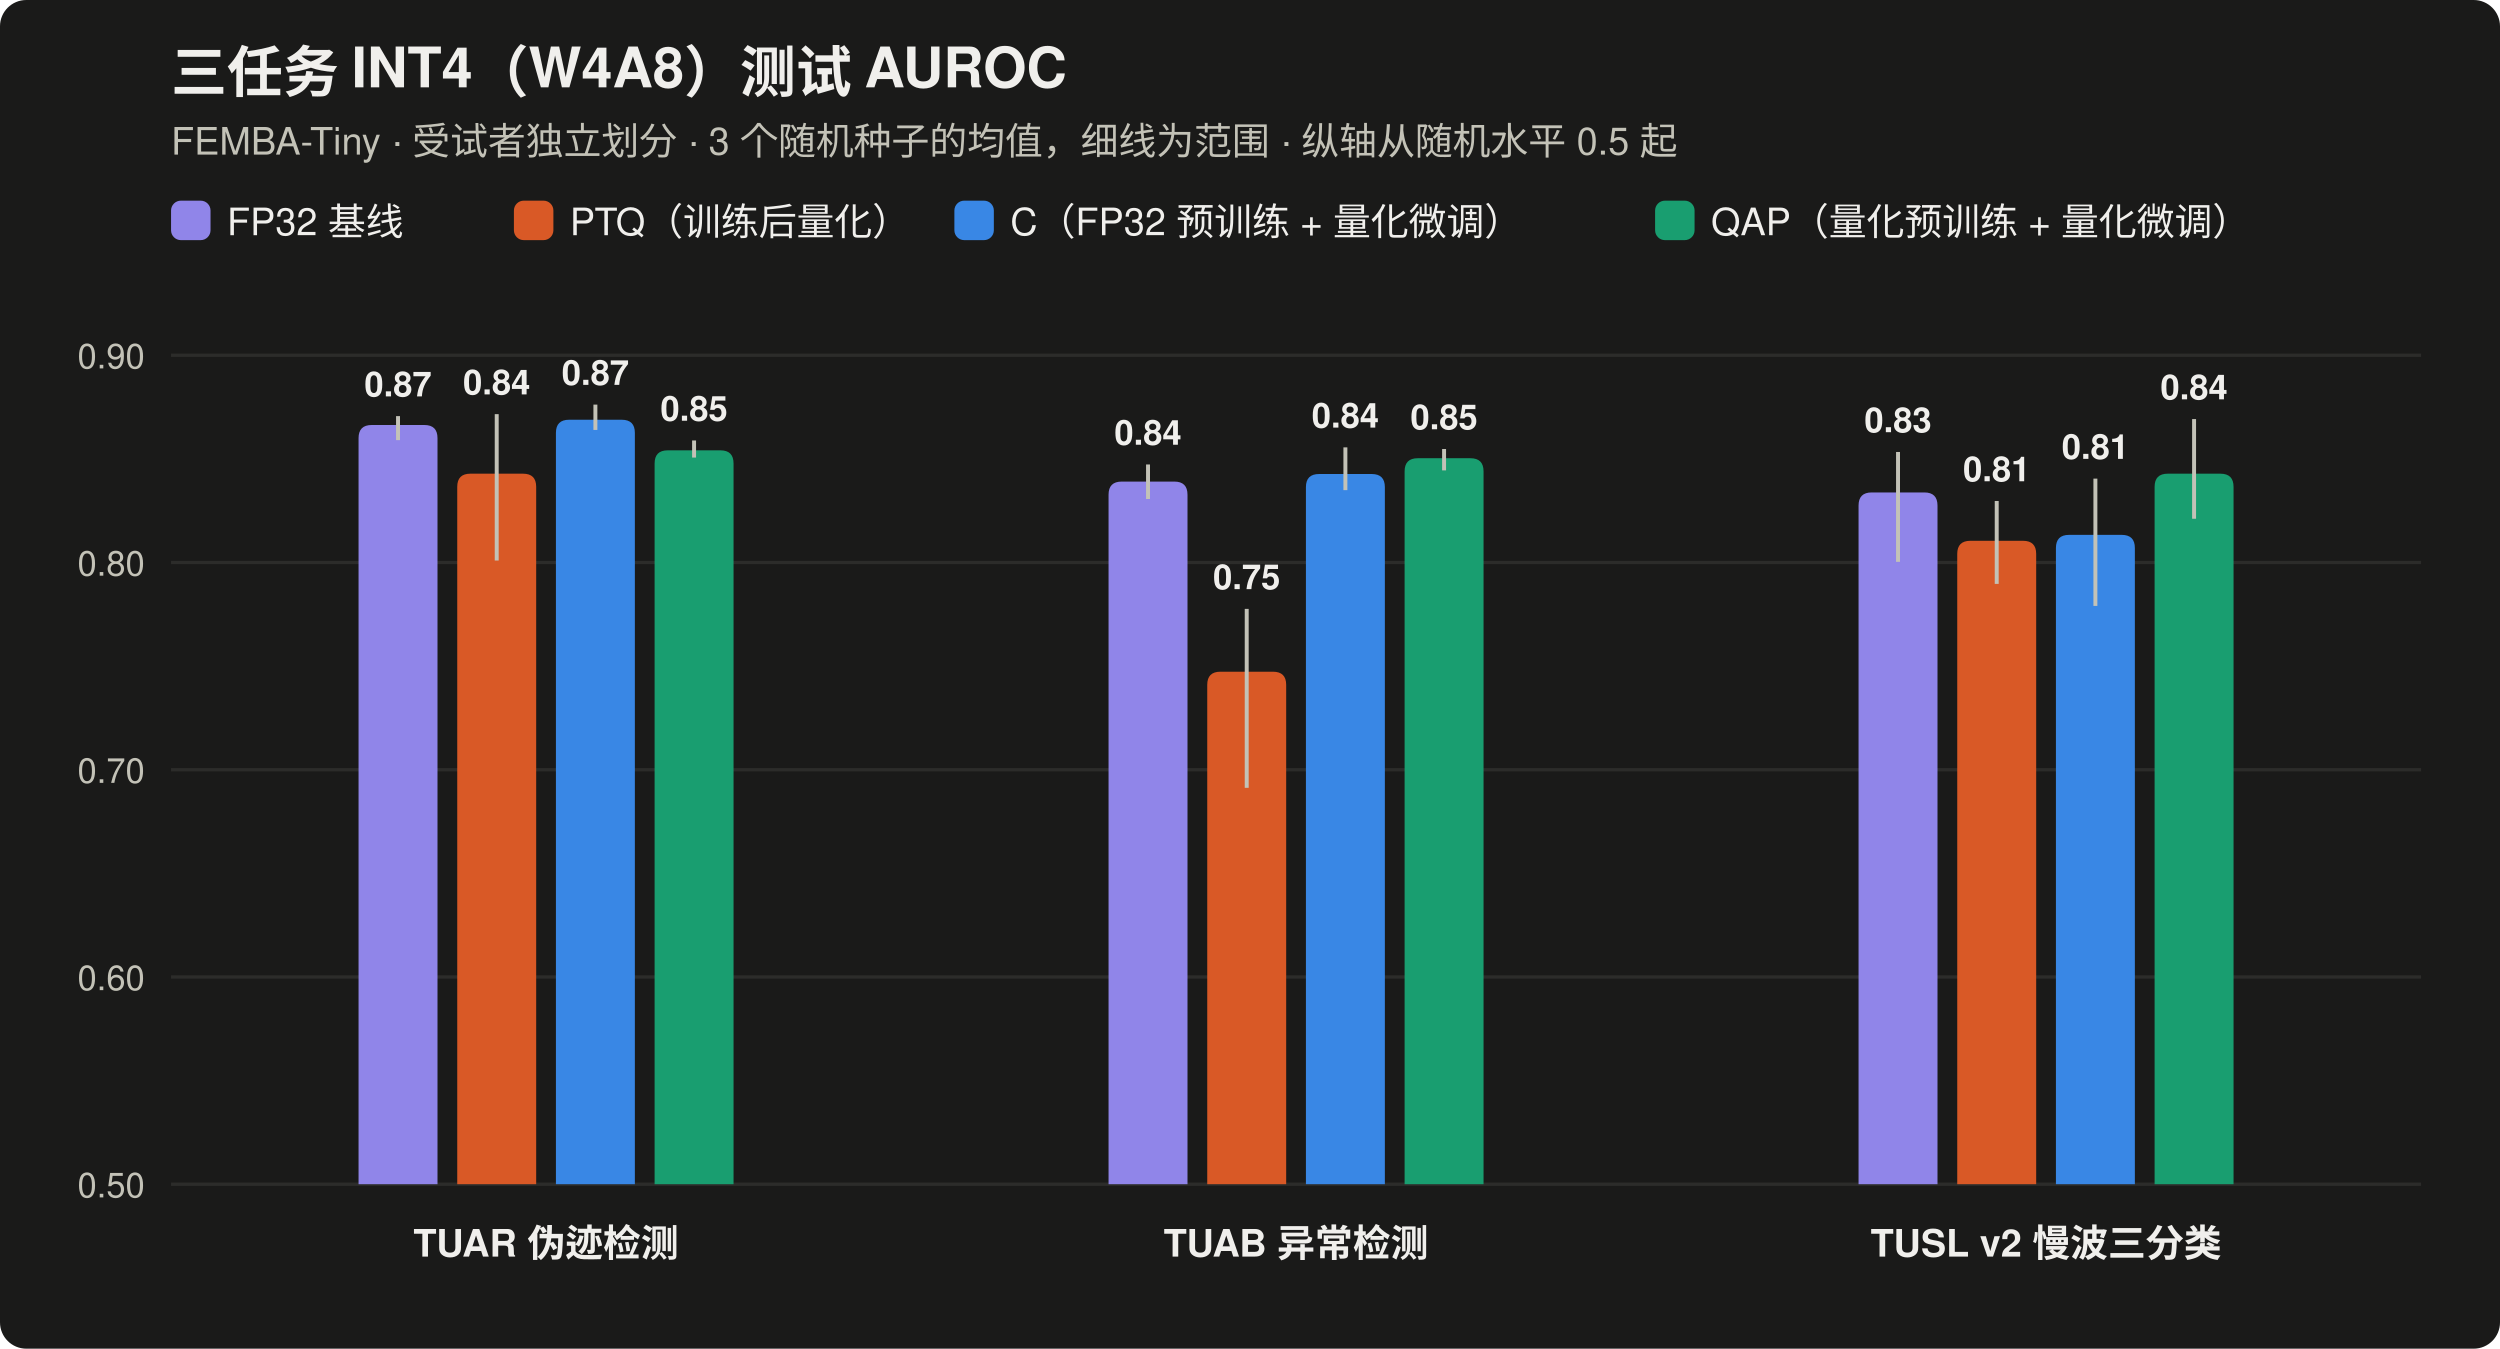
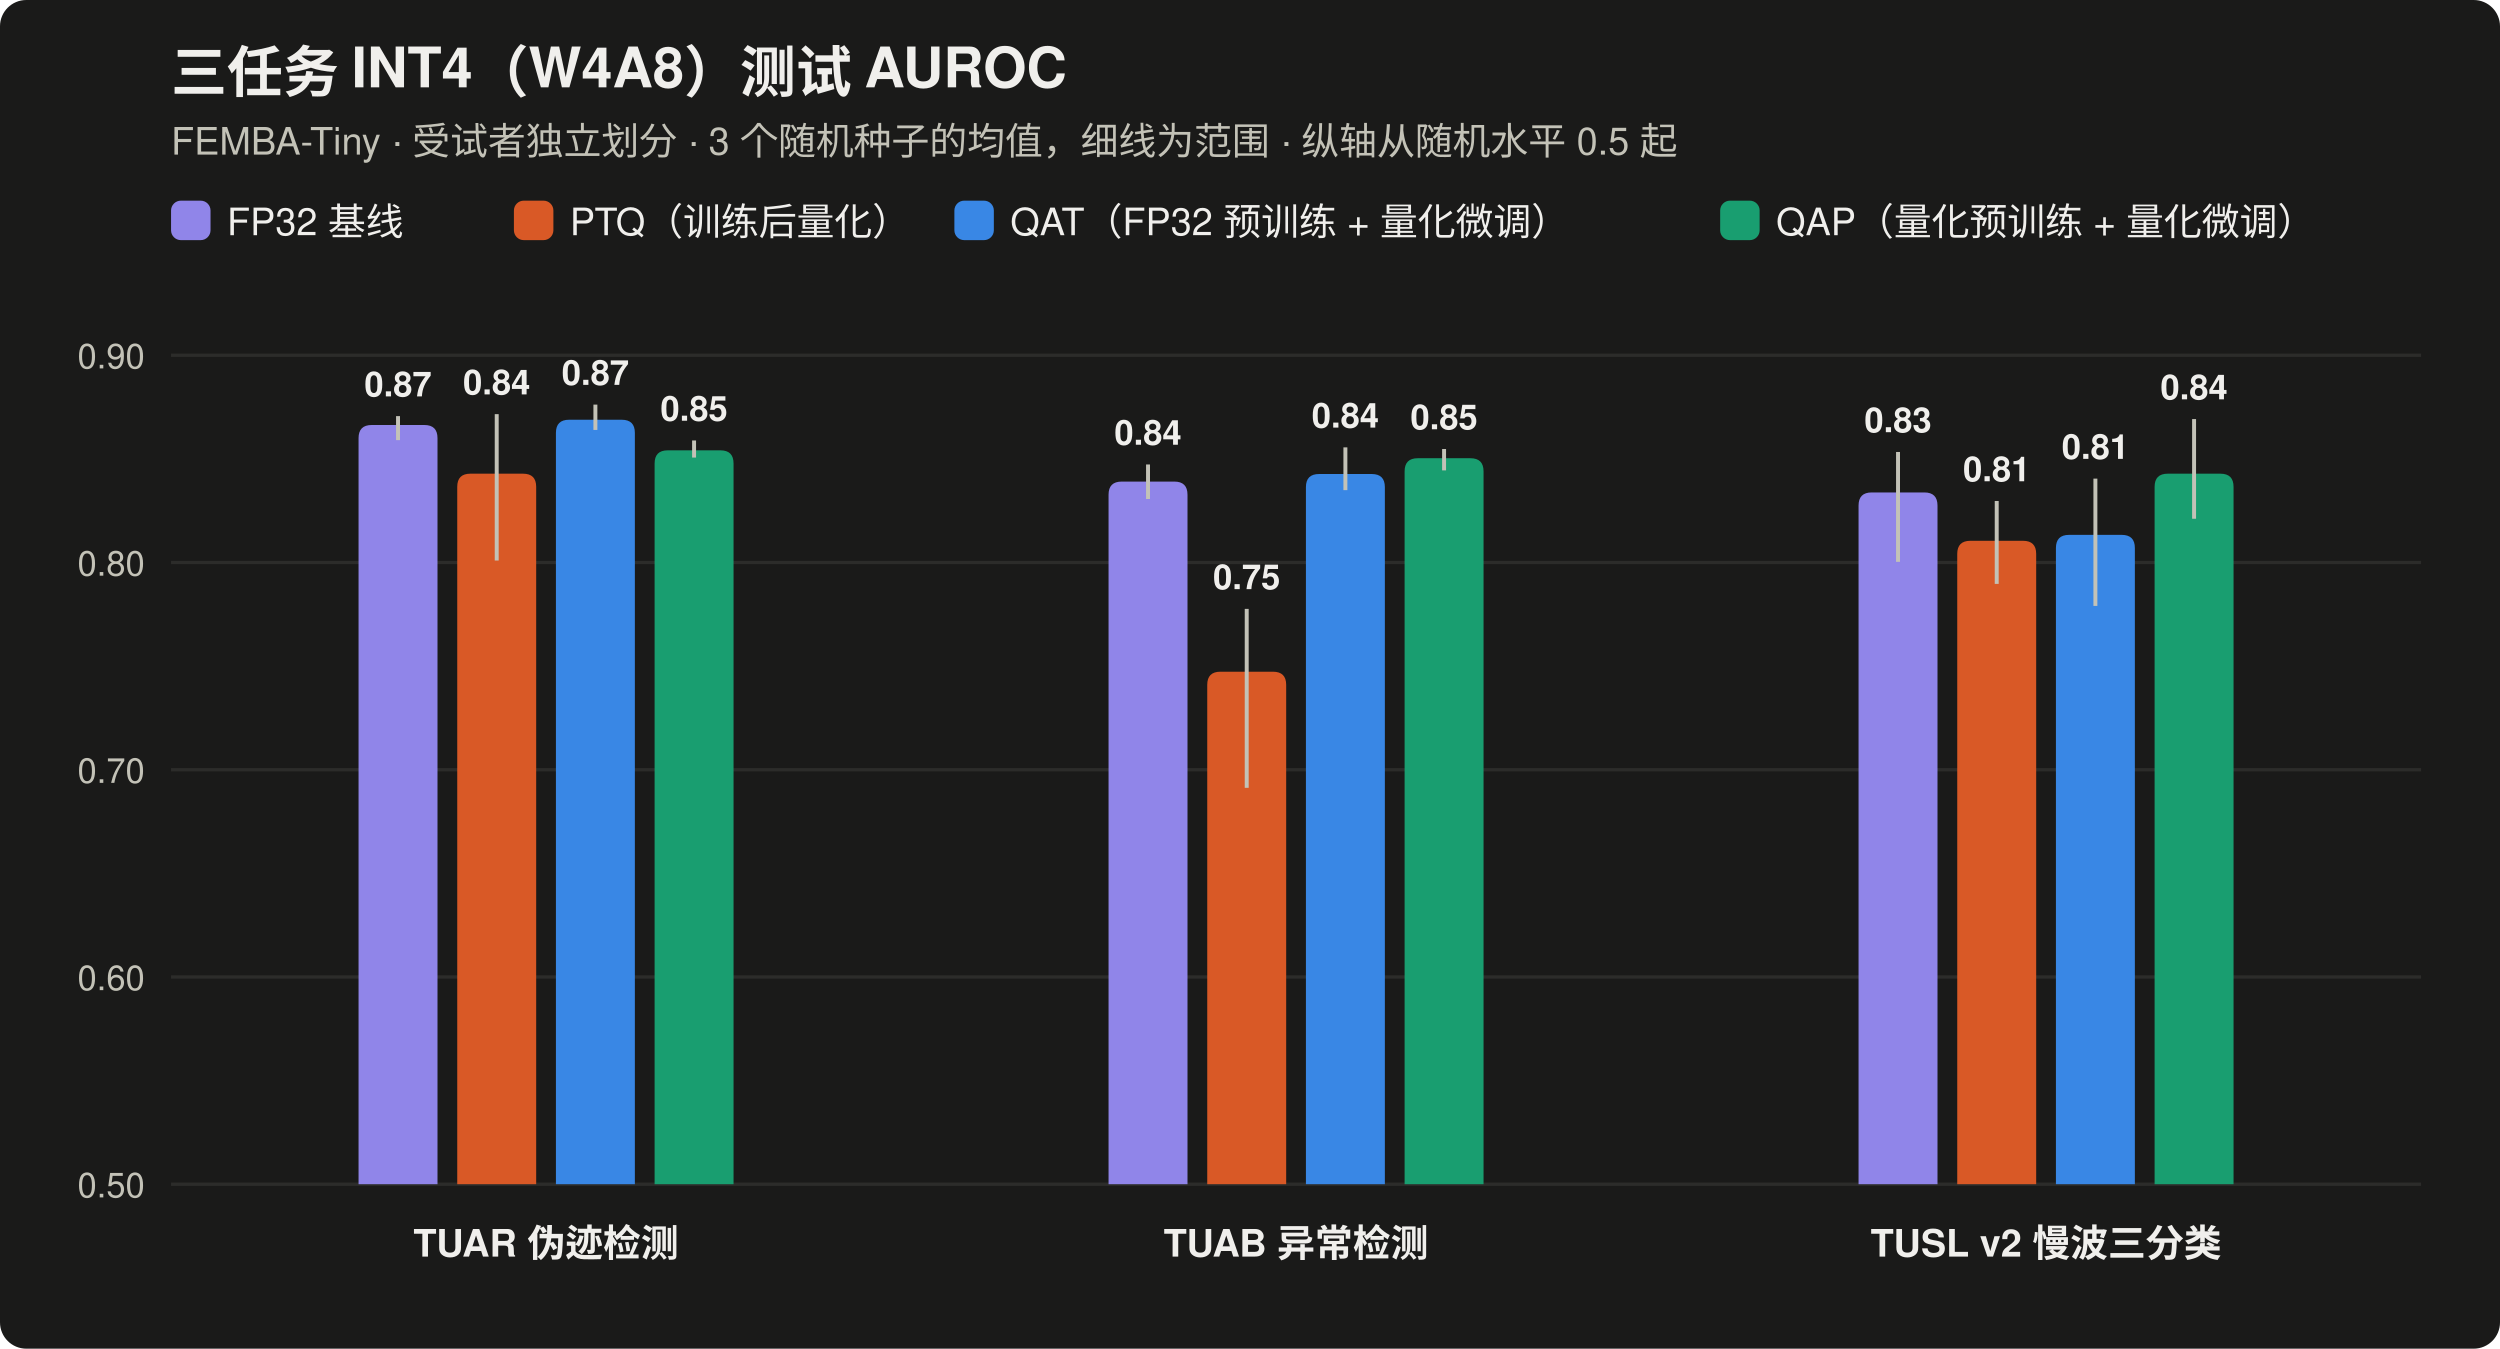
<svg xmlns="http://www.w3.org/2000/svg" viewBox="0 0 760 410" width="760" height="410" role="img">
  <rect width="760" height="410" fill="#1a1a19" rx="8" />
  <text x="52" y="28" font-size="17" fill="#f0efec" text-anchor="start" font-weight="600" font-family="-apple-system, BlinkMacSystemFont, Segoe UI, Helvetica, Arial, sans-serif">三任务 INT4（W4A8）测试 AUROC</text>
  <text x="52" y="47" font-size="11.5" fill="#c3c2b7" text-anchor="start" font-family="-apple-system, BlinkMacSystemFont, Segoe UI, Helvetica, Arial, sans-serif">FEMBA-Tiny · 受试者独立划分 · 3 个随机种子的均值，细线为范围 · 纵轴从随机水平 0.5 起</text>
  <rect x="52" y="61" width="12" height="12" rx="3" fill="#9085e9" />
  <text x="69" y="71.5" font-size="11.5" fill="#f0efec" text-anchor="start" font-family="-apple-system, BlinkMacSystemFont, Segoe UI, Helvetica, Arial, sans-serif">FP32 基线</text>
  <rect x="156.23" y="61" width="12" height="12" rx="3" fill="#d95926" />
  <text x="173.23" y="71.5" font-size="11.5" fill="#f0efec" text-anchor="start" font-family="-apple-system, BlinkMacSystemFont, Segoe UI, Helvetica, Arial, sans-serif">PTQ（训练后量化）</text>
  <rect x="290.13" y="61" width="12" height="12" rx="3" fill="#3987e5" />
-   <text x="307.13" y="71.5" font-size="11.5" fill="#f0efec" text-anchor="start" font-family="-apple-system, BlinkMacSystemFont, Segoe UI, Helvetica, Arial, sans-serif">C（FP32 预训练 + 量化微调）</text>
-   <rect x="503.15" y="61" width="12" height="12" rx="3" fill="#199e70" />
-   <text x="520.15" y="71.5" font-size="11.5" fill="#f0efec" text-anchor="start" font-family="-apple-system, BlinkMacSystemFont, Segoe UI, Helvetica, Arial, sans-serif">QAP（量化预训练 + 量化微调）</text>
+   <text x="307.13" y="71.5" font-size="11.5" fill="#f0efec" text-anchor="start" font-family="-apple-system, BlinkMacSystemFont, Segoe UI, Helvetica, Arial, sans-serif">QAT（FP32 预训练 + 量化微调）</text>
+   <rect x="522.93" y="61" width="12" height="12" rx="3" fill="#199e70" />
+   <text x="539.93" y="71.5" font-size="11.5" fill="#f0efec" text-anchor="start" font-family="-apple-system, BlinkMacSystemFont, Segoe UI, Helvetica, Arial, sans-serif">QAP（量化预训练 + 量化微调）</text>
  <line x1="52" y1="360.0" x2="736" y2="360.0" stroke="#2c2c2a" stroke-width="1" />
  <text x="44" y="364.0" font-size="10.5" fill="#c3c2b7" text-anchor="end" font-family="-apple-system, BlinkMacSystemFont, Segoe UI, Helvetica, Arial, sans-serif">0.50</text>
  <line x1="52" y1="297.0" x2="736" y2="297.0" stroke="#2c2c2a" stroke-width="1" />
  <text x="44" y="301.0" font-size="10.5" fill="#c3c2b7" text-anchor="end" font-family="-apple-system, BlinkMacSystemFont, Segoe UI, Helvetica, Arial, sans-serif">0.60</text>
  <line x1="52" y1="234.0" x2="736" y2="234.0" stroke="#2c2c2a" stroke-width="1" />
  <text x="44" y="238.0" font-size="10.5" fill="#c3c2b7" text-anchor="end" font-family="-apple-system, BlinkMacSystemFont, Segoe UI, Helvetica, Arial, sans-serif">0.70</text>
  <line x1="52" y1="171.0" x2="736" y2="171.0" stroke="#2c2c2a" stroke-width="1" />
  <text x="44" y="175.0" font-size="10.5" fill="#c3c2b7" text-anchor="end" font-family="-apple-system, BlinkMacSystemFont, Segoe UI, Helvetica, Arial, sans-serif">0.80</text>
  <line x1="52" y1="108.0" x2="736" y2="108.0" stroke="#2c2c2a" stroke-width="1" />
  <text x="44" y="112.0" font-size="10.5" fill="#c3c2b7" text-anchor="end" font-family="-apple-system, BlinkMacSystemFont, Segoe UI, Helvetica, Arial, sans-serif">0.90</text>
  <path d="M109.0,360 V133.2 Q109.0,129.2 113.0,129.2 H129.0 Q133.0,129.2 133.0,133.2 V360 Z" fill="#9085e9" />
  <line x1="121.0" y1="126.5" x2="121.0" y2="133.8" stroke="#c3c2b7" stroke-width="1.2" />
  <text x="121.0" y="120.5" font-size="10.5" fill="#f0efec" text-anchor="middle" font-weight="600" font-family="-apple-system, BlinkMacSystemFont, Segoe UI, Helvetica, Arial, sans-serif">0.87</text>
  <path d="M139.0,360 V148.0 Q139.0,144.0 143.0,144.0 H159.0 Q163.0,144.0 163.0,148.0 V360 Z" fill="#d95926" />
  <line x1="151.0" y1="125.9" x2="151.0" y2="170.4" stroke="#c3c2b7" stroke-width="1.2" />
  <text x="151.0" y="119.9" font-size="10.5" fill="#f0efec" text-anchor="middle" font-weight="600" font-family="-apple-system, BlinkMacSystemFont, Segoe UI, Helvetica, Arial, sans-serif">0.84</text>
  <path d="M169.0,360 V131.6 Q169.0,127.6 173.0,127.6 H189.0 Q193.0,127.6 193.0,131.6 V360 Z" fill="#3987e5" />
  <line x1="181.0" y1="123.0" x2="181.0" y2="130.7" stroke="#c3c2b7" stroke-width="1.2" />
  <text x="181.0" y="117.0" font-size="10.5" fill="#f0efec" text-anchor="middle" font-weight="600" font-family="-apple-system, BlinkMacSystemFont, Segoe UI, Helvetica, Arial, sans-serif">0.87</text>
  <path d="M199.0,360 V140.9 Q199.0,136.9 203.0,136.9 H219.0 Q223.0,136.9 223.0,140.9 V360 Z" fill="#199e70" />
  <line x1="211.0" y1="133.9" x2="211.0" y2="139.1" stroke="#c3c2b7" stroke-width="1.2" />
  <text x="211.0" y="127.9" font-size="10.5" fill="#f0efec" text-anchor="middle" font-weight="600" font-family="-apple-system, BlinkMacSystemFont, Segoe UI, Helvetica, Arial, sans-serif">0.85</text>
  <text x="166.0" y="382" font-size="11.5" fill="#f0efec" text-anchor="middle" font-weight="600" font-family="-apple-system, BlinkMacSystemFont, Segoe UI, Helvetica, Arial, sans-serif">TUAR 伪迹检测</text>
  <path d="M337.0,360 V150.4 Q337.0,146.4 341.0,146.4 H357.0 Q361.0,146.4 361.0,150.4 V360 Z" fill="#9085e9" />
  <line x1="349.0" y1="141.2" x2="349.0" y2="151.7" stroke="#c3c2b7" stroke-width="1.2" />
  <text x="349.0" y="135.2" font-size="10.5" fill="#f0efec" text-anchor="middle" font-weight="600" font-family="-apple-system, BlinkMacSystemFont, Segoe UI, Helvetica, Arial, sans-serif">0.84</text>
  <path d="M367.0,360 V208.2 Q367.0,204.2 371.0,204.2 H387.0 Q391.0,204.2 391.0,208.2 V360 Z" fill="#d95926" />
  <line x1="379.0" y1="185.1" x2="379.0" y2="239.5" stroke="#c3c2b7" stroke-width="1.2" />
  <text x="379.0" y="179.1" font-size="10.5" fill="#f0efec" text-anchor="middle" font-weight="600" font-family="-apple-system, BlinkMacSystemFont, Segoe UI, Helvetica, Arial, sans-serif">0.75</text>
  <path d="M397.0,360 V148.1 Q397.0,144.1 401.0,144.1 H417.0 Q421.0,144.1 421.0,148.1 V360 Z" fill="#3987e5" />
  <line x1="409.0" y1="136.0" x2="409.0" y2="149.0" stroke="#c3c2b7" stroke-width="1.2" />
  <text x="409.0" y="130.0" font-size="10.5" fill="#f0efec" text-anchor="middle" font-weight="600" font-family="-apple-system, BlinkMacSystemFont, Segoe UI, Helvetica, Arial, sans-serif">0.84</text>
  <path d="M427.0,360 V143.3 Q427.0,139.3 431.0,139.3 H447.0 Q451.0,139.3 451.0,143.3 V360 Z" fill="#199e70" />
  <line x1="439.0" y1="136.5" x2="439.0" y2="143.0" stroke="#c3c2b7" stroke-width="1.2" />
  <text x="439.0" y="130.5" font-size="10.5" fill="#f0efec" text-anchor="middle" font-weight="600" font-family="-apple-system, BlinkMacSystemFont, Segoe UI, Helvetica, Arial, sans-serif">0.85</text>
  <text x="394.0" y="382" font-size="11.5" fill="#f0efec" text-anchor="middle" font-weight="600" font-family="-apple-system, BlinkMacSystemFont, Segoe UI, Helvetica, Arial, sans-serif">TUAB 异常检测</text>
  <path d="M565.0,360 V153.7 Q565.0,149.7 569.0,149.7 H585.0 Q589.0,149.7 589.0,153.7 V360 Z" fill="#9085e9" />
  <line x1="577.0" y1="137.4" x2="577.0" y2="170.8" stroke="#c3c2b7" stroke-width="1.2" />
  <text x="577.0" y="131.4" font-size="10.5" fill="#f0efec" text-anchor="middle" font-weight="600" font-family="-apple-system, BlinkMacSystemFont, Segoe UI, Helvetica, Arial, sans-serif">0.83</text>
  <path d="M595.0,360 V168.4 Q595.0,164.4 599.0,164.4 H615.0 Q619.0,164.4 619.0,168.4 V360 Z" fill="#d95926" />
  <line x1="607.0" y1="152.3" x2="607.0" y2="177.5" stroke="#c3c2b7" stroke-width="1.2" />
  <text x="607.0" y="146.3" font-size="10.5" fill="#f0efec" text-anchor="middle" font-weight="600" font-family="-apple-system, BlinkMacSystemFont, Segoe UI, Helvetica, Arial, sans-serif">0.81</text>
  <path d="M625.0,360 V166.6 Q625.0,162.6 629.0,162.6 H645.0 Q649.0,162.6 649.0,166.6 V360 Z" fill="#3987e5" />
  <line x1="637.0" y1="145.5" x2="637.0" y2="184.2" stroke="#c3c2b7" stroke-width="1.2" />
  <text x="637.0" y="139.5" font-size="10.5" fill="#f0efec" text-anchor="middle" font-weight="600" font-family="-apple-system, BlinkMacSystemFont, Segoe UI, Helvetica, Arial, sans-serif">0.81</text>
  <path d="M655.0,360 V148.0 Q655.0,144.0 659.0,144.0 H675.0 Q679.0,144.0 679.0,148.0 V360 Z" fill="#199e70" />
  <line x1="667.0" y1="127.4" x2="667.0" y2="157.7" stroke="#c3c2b7" stroke-width="1.2" />
  <text x="667.0" y="121.4" font-size="10.5" fill="#f0efec" text-anchor="middle" font-weight="600" font-family="-apple-system, BlinkMacSystemFont, Segoe UI, Helvetica, Arial, sans-serif">0.84</text>
  <text x="622.0" y="382" font-size="11.5" fill="#f0efec" text-anchor="middle" font-weight="600" font-family="-apple-system, BlinkMacSystemFont, Segoe UI, Helvetica, Arial, sans-serif">TUSL v2 慢波三分类</text>
</svg>
